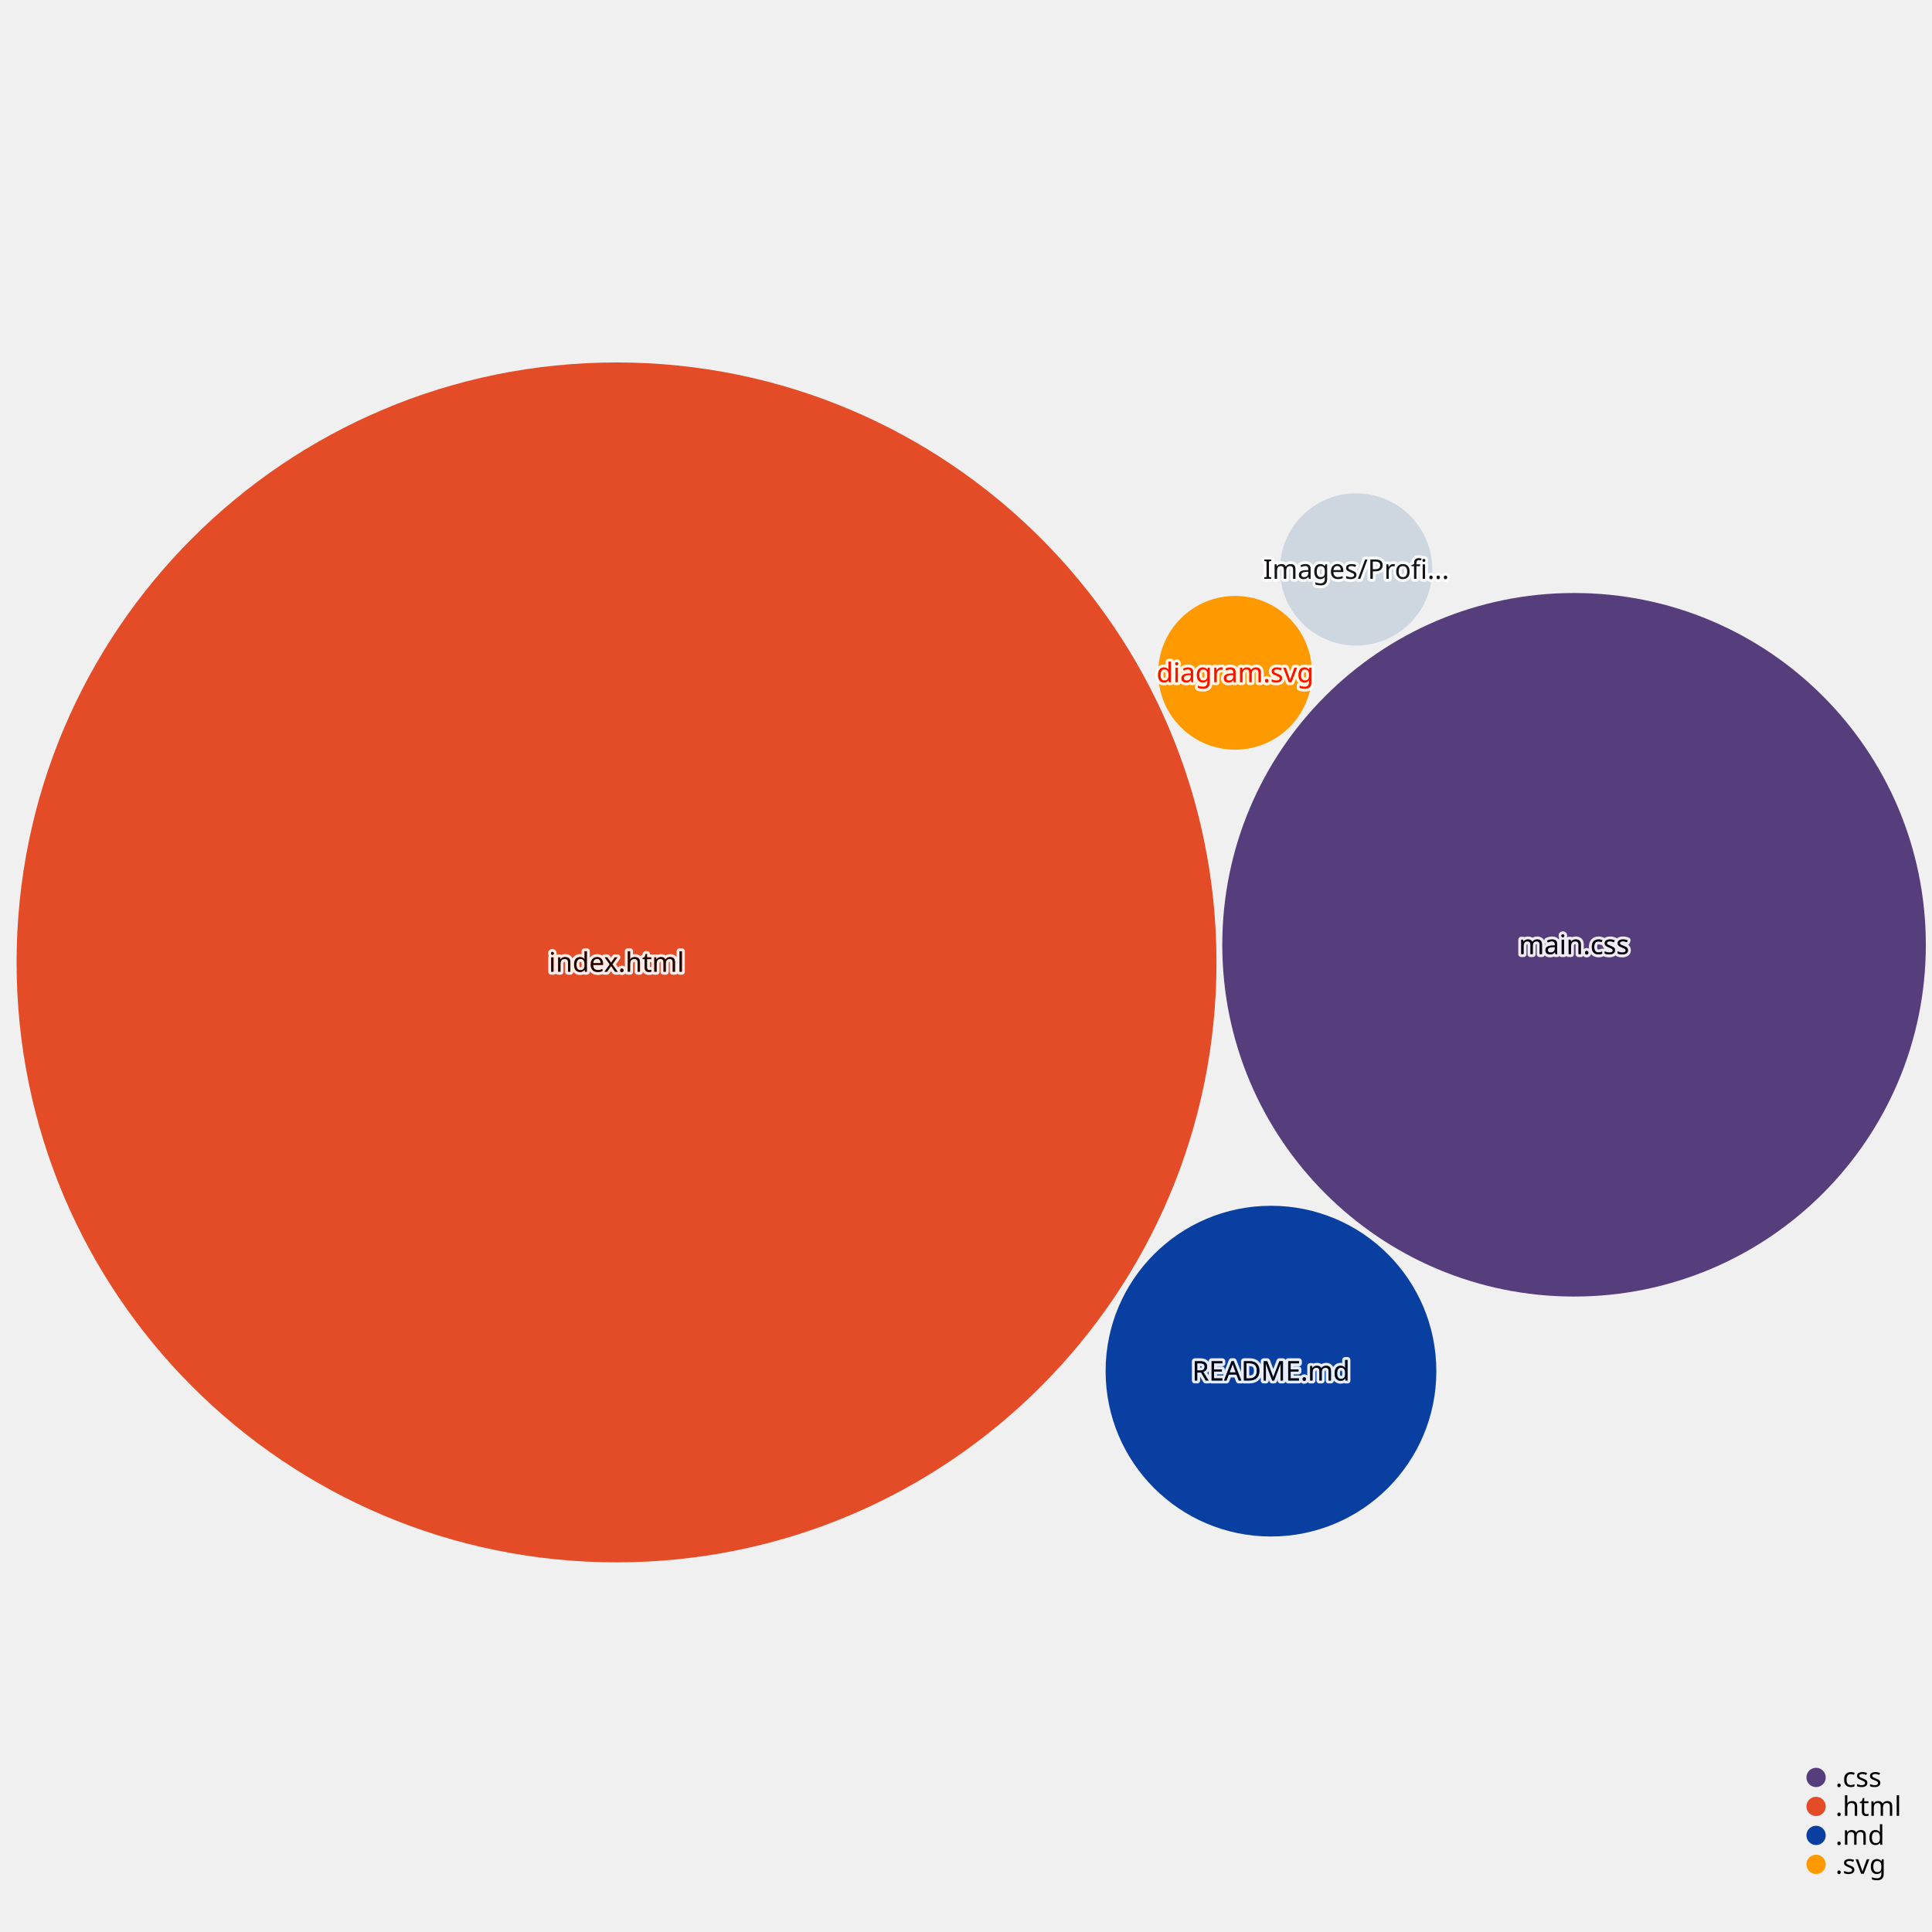
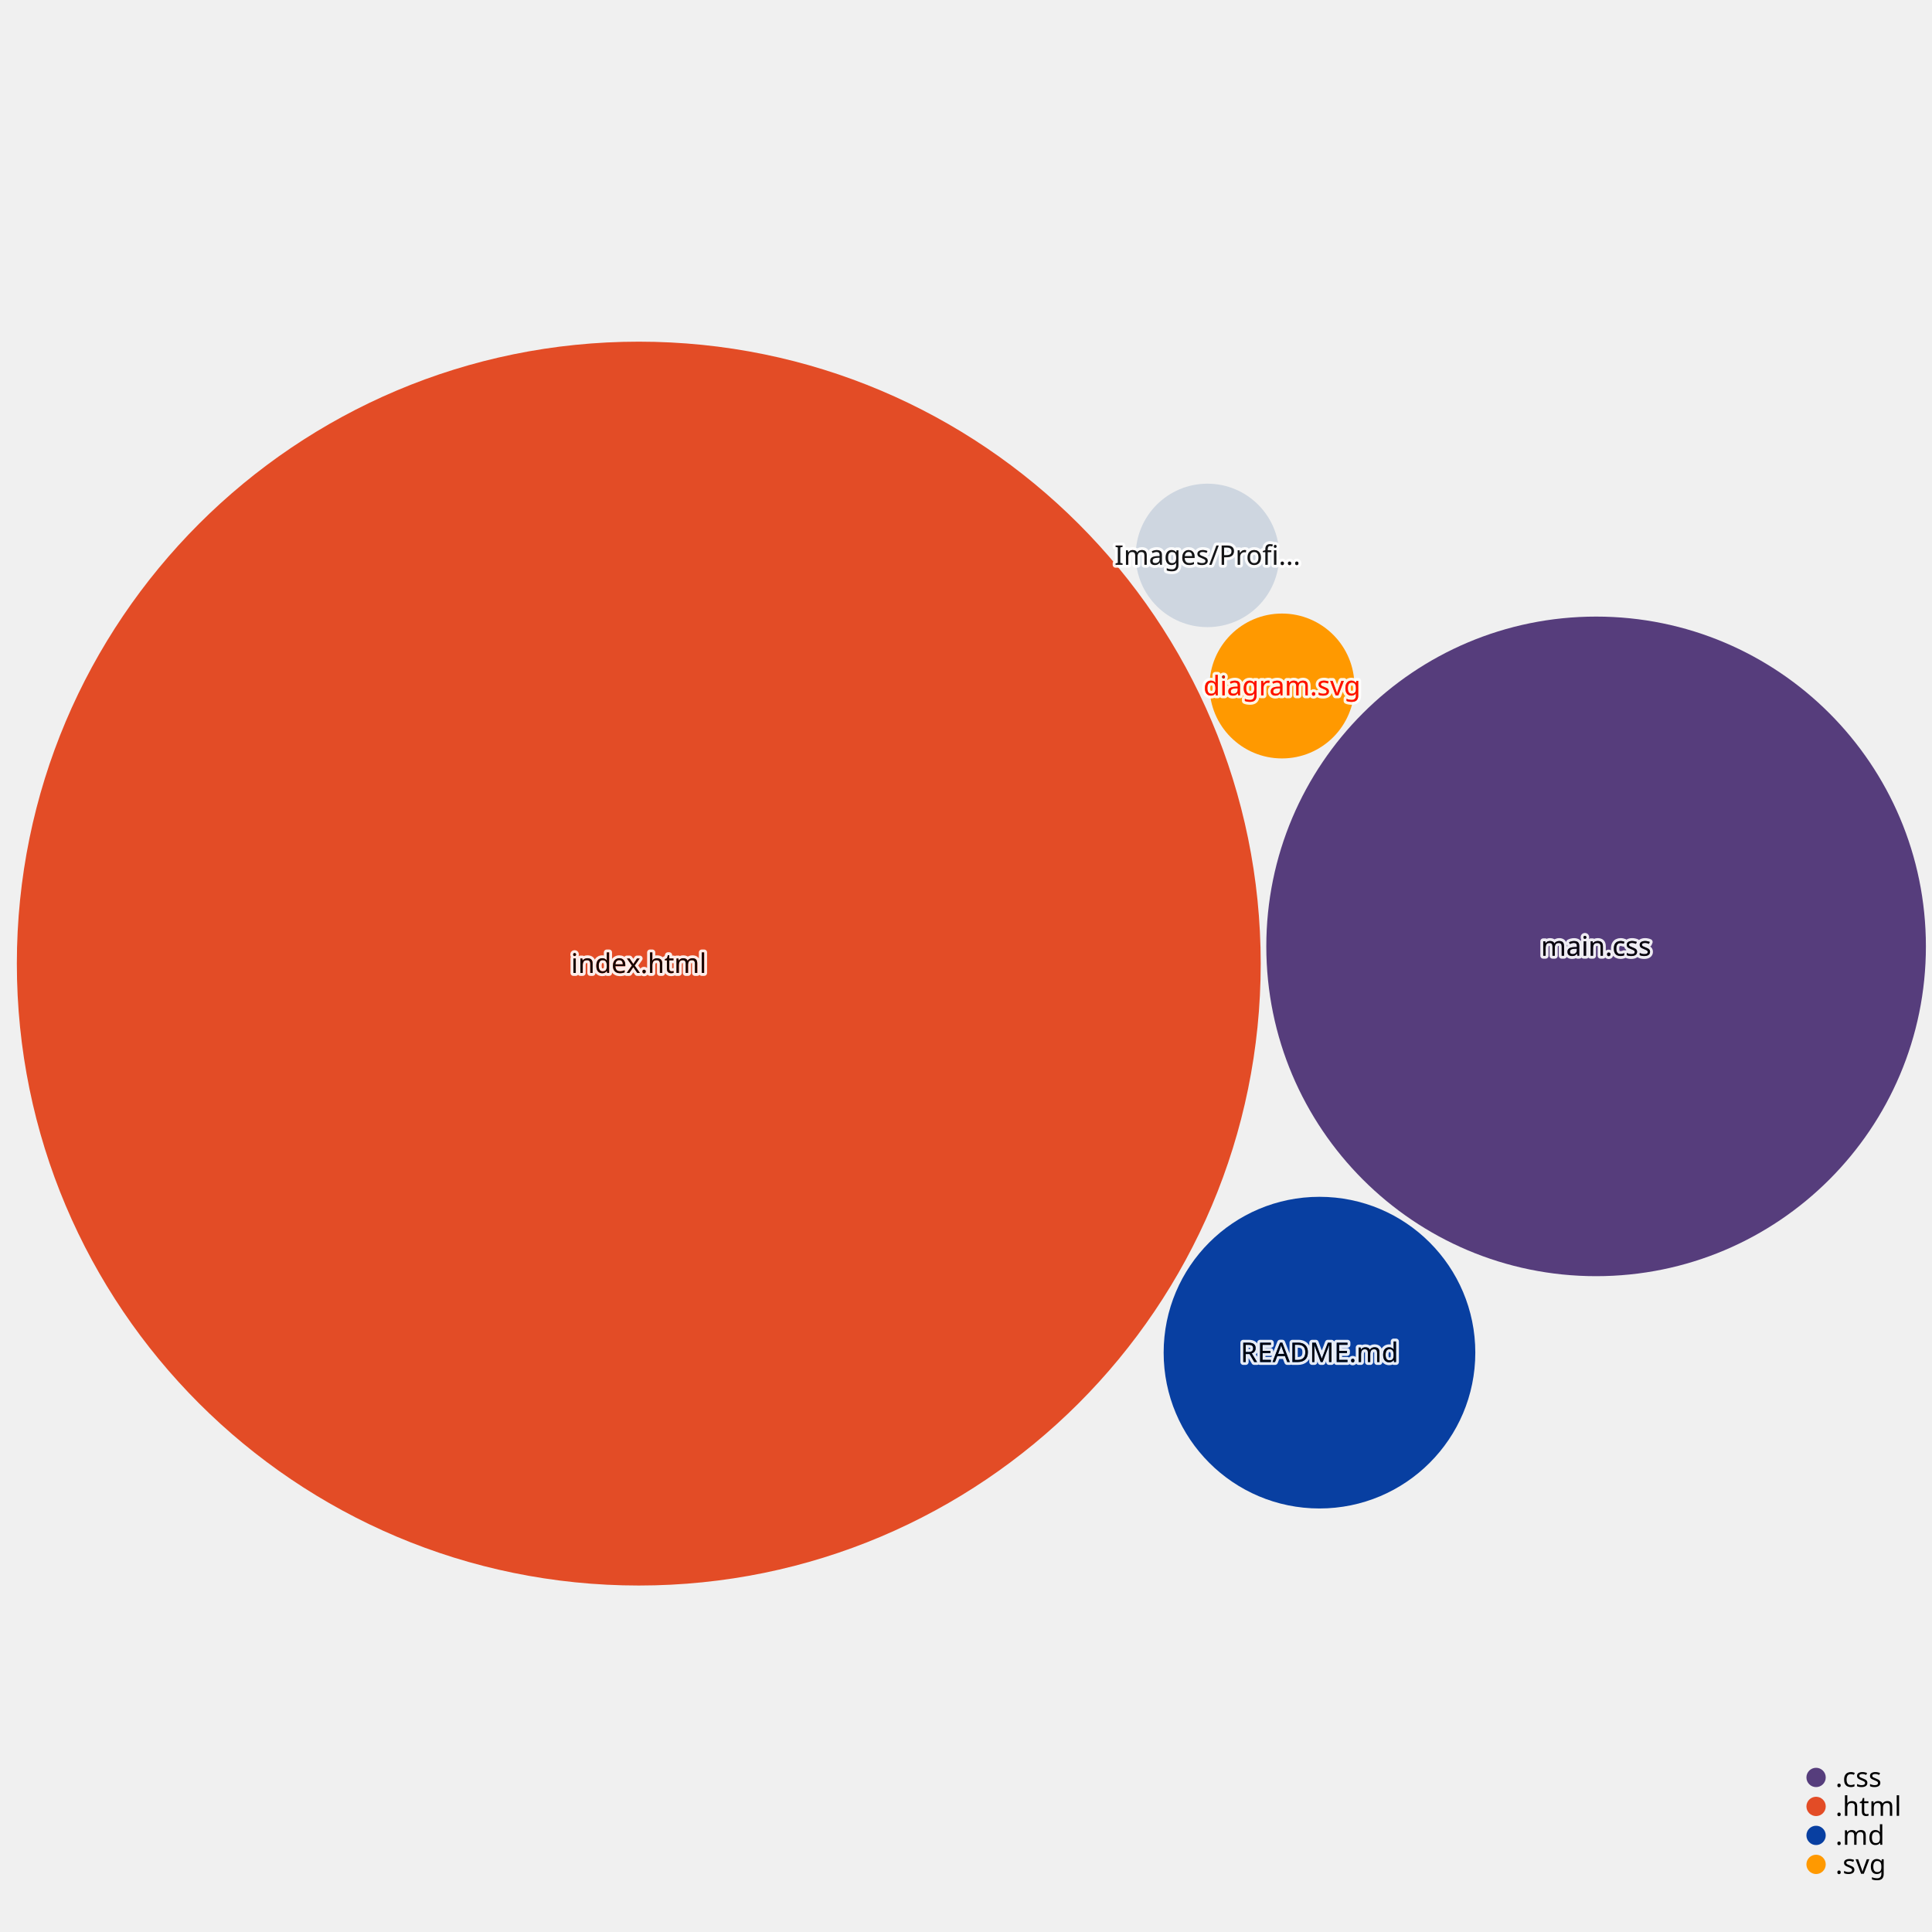
<svg xmlns="http://www.w3.org/2000/svg" width="1000" height="1000" style="background:white;font-family:sans-serif;overflow:visible">
  <defs>
    <filter id="glow" x="-50%" y="-50%" width="200%" height="200%">
      <feGaussianBlur stdDeviation="4" result="coloredBlur" />
      <feMerge>
        <feMergeNode in="coloredBlur" />
        <feMergeNode in="SourceGraphic" />
      </feMerge>
    </filter>
  </defs>
-   <g style="fill:#e34c26;transition:transform 0s ease-out, fill 0.1s ease-out" transform="translate(319.1192, 498.1378)">
-     <circle style="transition:all 0.5s ease-out" r="310.533" stroke-width="0" stroke="#374151" />
+   <g style="fill:#e34c26;transition:transform 0s ease-out, fill 0.1s ease-out" transform="translate(330.6299, 498.7548)">
+     <circle style="transition:all 0.5s ease-out" r="321.91" stroke-width="0" stroke="#374151" />
  </g>
-   <g style="fill:#563d7c;transition:transform 0s ease-out, fill 0.1s ease-out" transform="translate(814.7303, 489.0128)">
-     <circle style="transition:all 0.5s ease-out" r="182.078" stroke-width="0" stroke="#374151" />
+   <g style="fill:#563d7c;transition:transform 0s ease-out, fill 0.1s ease-out" transform="translate(826.1411, 489.8463)">
+     <circle style="transition:all 0.5s ease-out" r="170.701" stroke-width="0" stroke="#374151" />
  </g>
-   <g style="fill:#083fa1;transition:transform 0s ease-out, fill 0.1s ease-out" transform="translate(657.8538, 709.6982)">
-     <circle style="transition:all 0.5s ease-out" r="85.591" stroke-width="0" stroke="#374151" />
+   <g style="fill:#083fa1;transition:transform 0s ease-out, fill 0.1s ease-out" transform="translate(682.9599, 700.1254)">
+     <circle style="transition:all 0.5s ease-out" r="80.659" stroke-width="0" stroke="#374151" />
  </g>
-   <g style="fill:#ff9900;transition:transform 0s ease-out, fill 0.1s ease-out" transform="translate(639.2883, 348.2459)">
-     <circle style="transition:all 0.5s ease-out" r="39.788" stroke-width="0" stroke="#374151" />
+   <g style="fill:#ff9900;transition:transform 0s ease-out, fill 0.1s ease-out" transform="translate(663.5509, 355.0683)">
+     <circle style="transition:all 0.5s ease-out" r="37.496" stroke-width="0" stroke="#374151" />
  </g>
-   <g style="fill:#CED6E0;transition:transform 0s ease-out, fill 0.1s ease-out" transform="translate(701.9365, 294.7438)">
-     <circle style="transition:all 0.5s ease-out" r="39.396" stroke-width="0" stroke="#374151" />
+   <g style="fill:#CED6E0;transition:transform 0s ease-out, fill 0.1s ease-out" transform="translate(624.9756, 287.4794)">
+     <circle style="transition:all 0.5s ease-out" r="37.126" stroke-width="0" stroke="#374151" />
  </g>
-   <g style="fill:#e34c26;transition:transform 0s ease-out" transform="translate(319.1192, 498.1378)">
+   <g style="fill:#e34c26;transition:transform 0s ease-out" transform="translate(330.6299, 498.7548)">
    <text style="pointer-events:none;opacity:0.9;font-size:14px;font-weight:500;transition:all 0.5s ease-out" fill="#4B5563" text-anchor="middle" dominant-baseline="middle" stroke="white" stroke-width="3" stroke-linejoin="round">index.html</text>
    <text style="pointer-events:none;opacity:1;font-size:14px;font-weight:500;transition:all 0.5s ease-out" text-anchor="middle" dominant-baseline="middle">index.html</text>
    <text style="pointer-events:none;opacity:0.9;font-size:14px;font-weight:500;mix-blend-mode:color-burn;transition:all 0.5s ease-out" fill="#110101" text-anchor="middle" dominant-baseline="middle">index.html</text>
  </g>
-   <g style="fill:#563d7c;transition:transform 0s ease-out" transform="translate(814.7303, 489.0128)">
+   <g style="fill:#563d7c;transition:transform 0s ease-out" transform="translate(826.1411, 489.8463)">
    <text style="pointer-events:none;opacity:0.9;font-size:14px;font-weight:500;transition:all 0.5s ease-out" fill="#4B5563" text-anchor="middle" dominant-baseline="middle" stroke="white" stroke-width="3" stroke-linejoin="round">main.css</text>
    <text style="pointer-events:none;opacity:1;font-size:14px;font-weight:500;transition:all 0.5s ease-out" text-anchor="middle" dominant-baseline="middle">main.css</text>
    <text style="pointer-events:none;opacity:0.9;font-size:14px;font-weight:500;mix-blend-mode:color-burn;transition:all 0.5s ease-out" fill="#110101" text-anchor="middle" dominant-baseline="middle">main.css</text>
  </g>
-   <g style="fill:#083fa1;transition:transform 0s ease-out" transform="translate(657.8538, 709.6982)">
+   <g style="fill:#083fa1;transition:transform 0s ease-out" transform="translate(682.9599, 700.1254)">
    <text style="pointer-events:none;opacity:0.9;font-size:14px;font-weight:500;transition:all 0.5s ease-out" fill="#4B5563" text-anchor="middle" dominant-baseline="middle" stroke="white" stroke-width="3" stroke-linejoin="round">README.md</text>
    <text style="pointer-events:none;opacity:1;font-size:14px;font-weight:500;transition:all 0.5s ease-out" text-anchor="middle" dominant-baseline="middle">README.md</text>
    <text style="pointer-events:none;opacity:0.9;font-size:14px;font-weight:500;mix-blend-mode:color-burn;transition:all 0.5s ease-out" fill="#110101" text-anchor="middle" dominant-baseline="middle">README.md</text>
  </g>
-   <g style="fill:#ff9900;transition:transform 0s ease-out" transform="translate(639.2883, 348.2459)">
+   <g style="fill:#ff9900;transition:transform 0s ease-out" transform="translate(663.5509, 355.0683)">
    <text style="pointer-events:none;opacity:0.9;font-size:14px;font-weight:500;transition:all 0.5s ease-out" fill="#4B5563" text-anchor="middle" dominant-baseline="middle" stroke="white" stroke-width="3" stroke-linejoin="round">diagram.svg</text>
    <text style="pointer-events:none;opacity:1;font-size:14px;font-weight:500;transition:all 0.5s ease-out" text-anchor="middle" dominant-baseline="middle">diagram.svg</text>
    <text style="pointer-events:none;opacity:0.9;font-size:14px;font-weight:500;mix-blend-mode:color-burn;transition:all 0.5s ease-out" fill="#110101" text-anchor="middle" dominant-baseline="middle">diagram.svg</text>
  </g>
-   <g style="fill:#CED6E0;transition:transform 0s ease-out" transform="translate(701.9365, 294.7438)">
+   <g style="fill:#CED6E0;transition:transform 0s ease-out" transform="translate(624.9756, 287.4794)">
    <text style="pointer-events:none;opacity:0.9;font-size:14px;font-weight:500;transition:all 0.5s ease-out" fill="#4B5563" text-anchor="middle" dominant-baseline="middle" stroke="white" stroke-width="3" stroke-linejoin="round">Images/Profi...</text>
    <text style="pointer-events:none;opacity:1;font-size:14px;font-weight:500;transition:all 0.5s ease-out" text-anchor="middle" dominant-baseline="middle">Images/Profi...</text>
    <text style="pointer-events:none;opacity:0.9;font-size:14px;font-weight:500;mix-blend-mode:color-burn;transition:all 0.5s ease-out" fill="#110101" text-anchor="middle" dominant-baseline="middle">Images/Profi...</text>
  </g>
  <g transform="translate(940, 920)">
    <g transform="translate(0, 0)">
      <circle r="5" fill="#563d7c" />
      <text x="10" style="font-size:14px;font-weight:300" dominant-baseline="middle">.css</text>
    </g>
    <g transform="translate(0, 15)">
      <circle r="5" fill="#e34c26" />
      <text x="10" style="font-size:14px;font-weight:300" dominant-baseline="middle">.html</text>
    </g>
    <g transform="translate(0, 30)">
      <circle r="5" fill="#083fa1" />
      <text x="10" style="font-size:14px;font-weight:300" dominant-baseline="middle">.md</text>
    </g>
    <g transform="translate(0, 45)">
      <circle r="5" fill="#ff9900" />
      <text x="10" style="font-size:14px;font-weight:300" dominant-baseline="middle">.svg</text>
    </g>
    <g fill="#9CA3AF" style="font-weight:300;font-style:italic;font-size:12px">each dot sized by file size</g>
  </g>
</svg>
